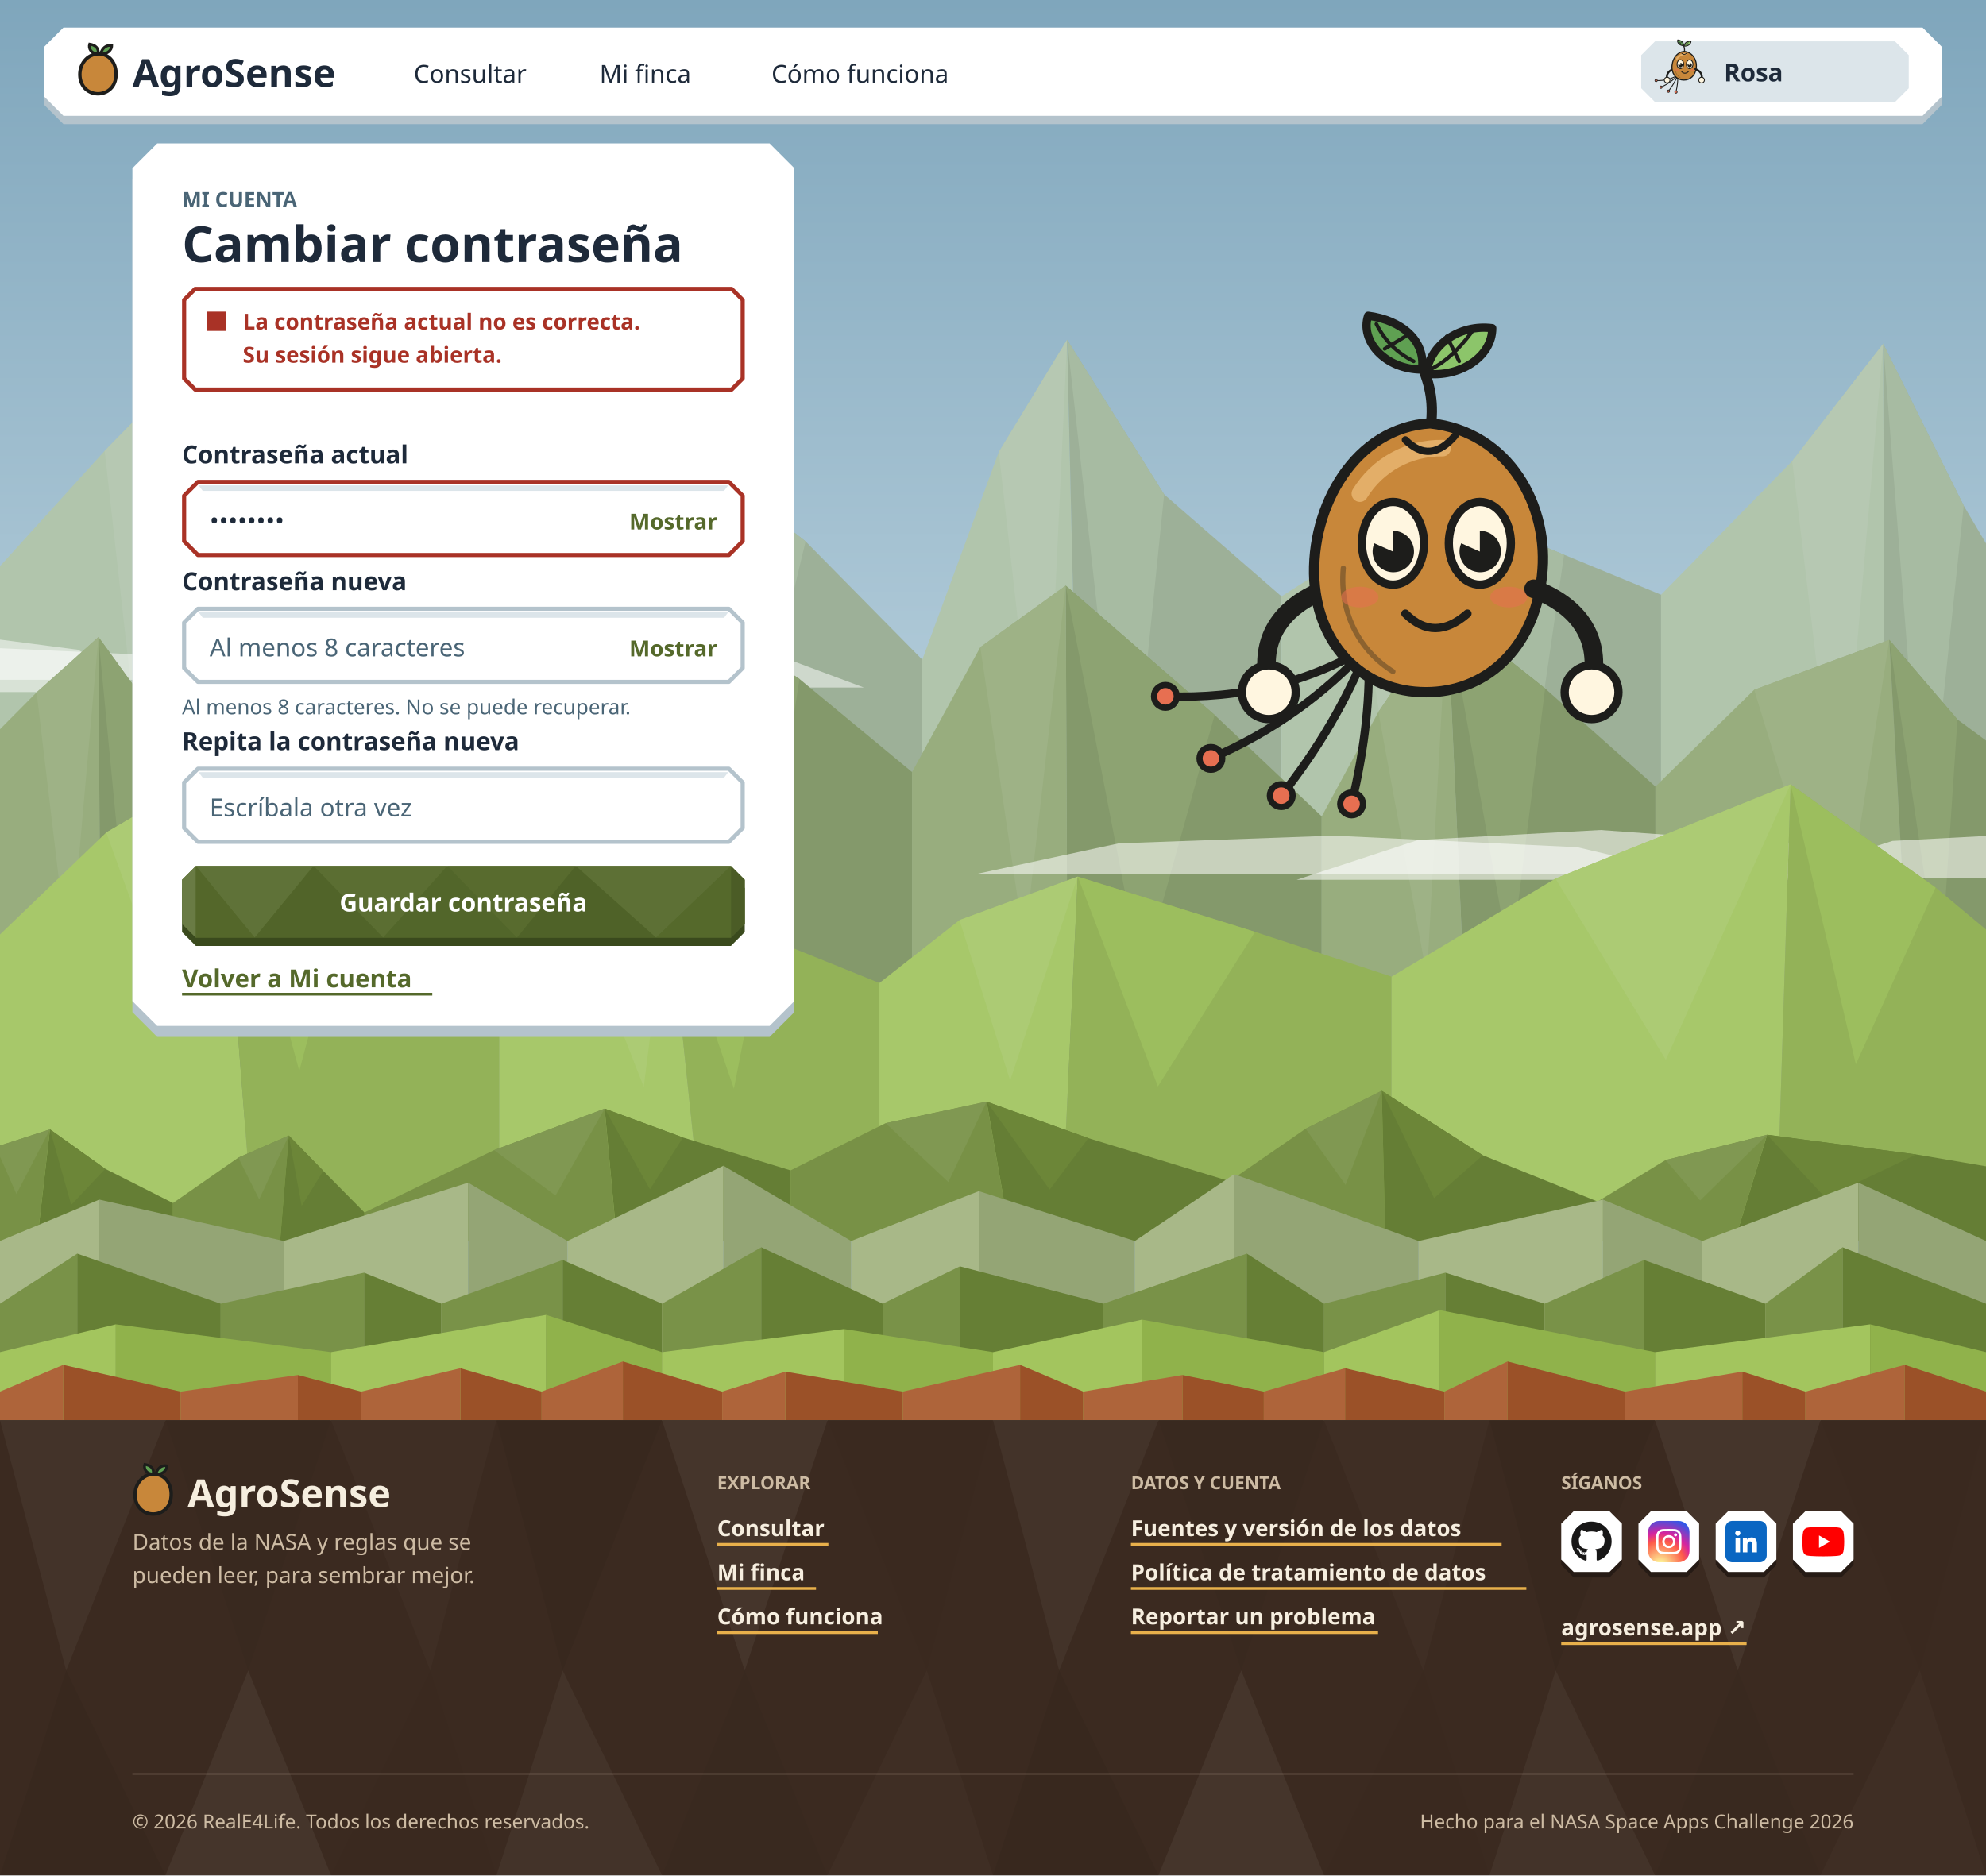
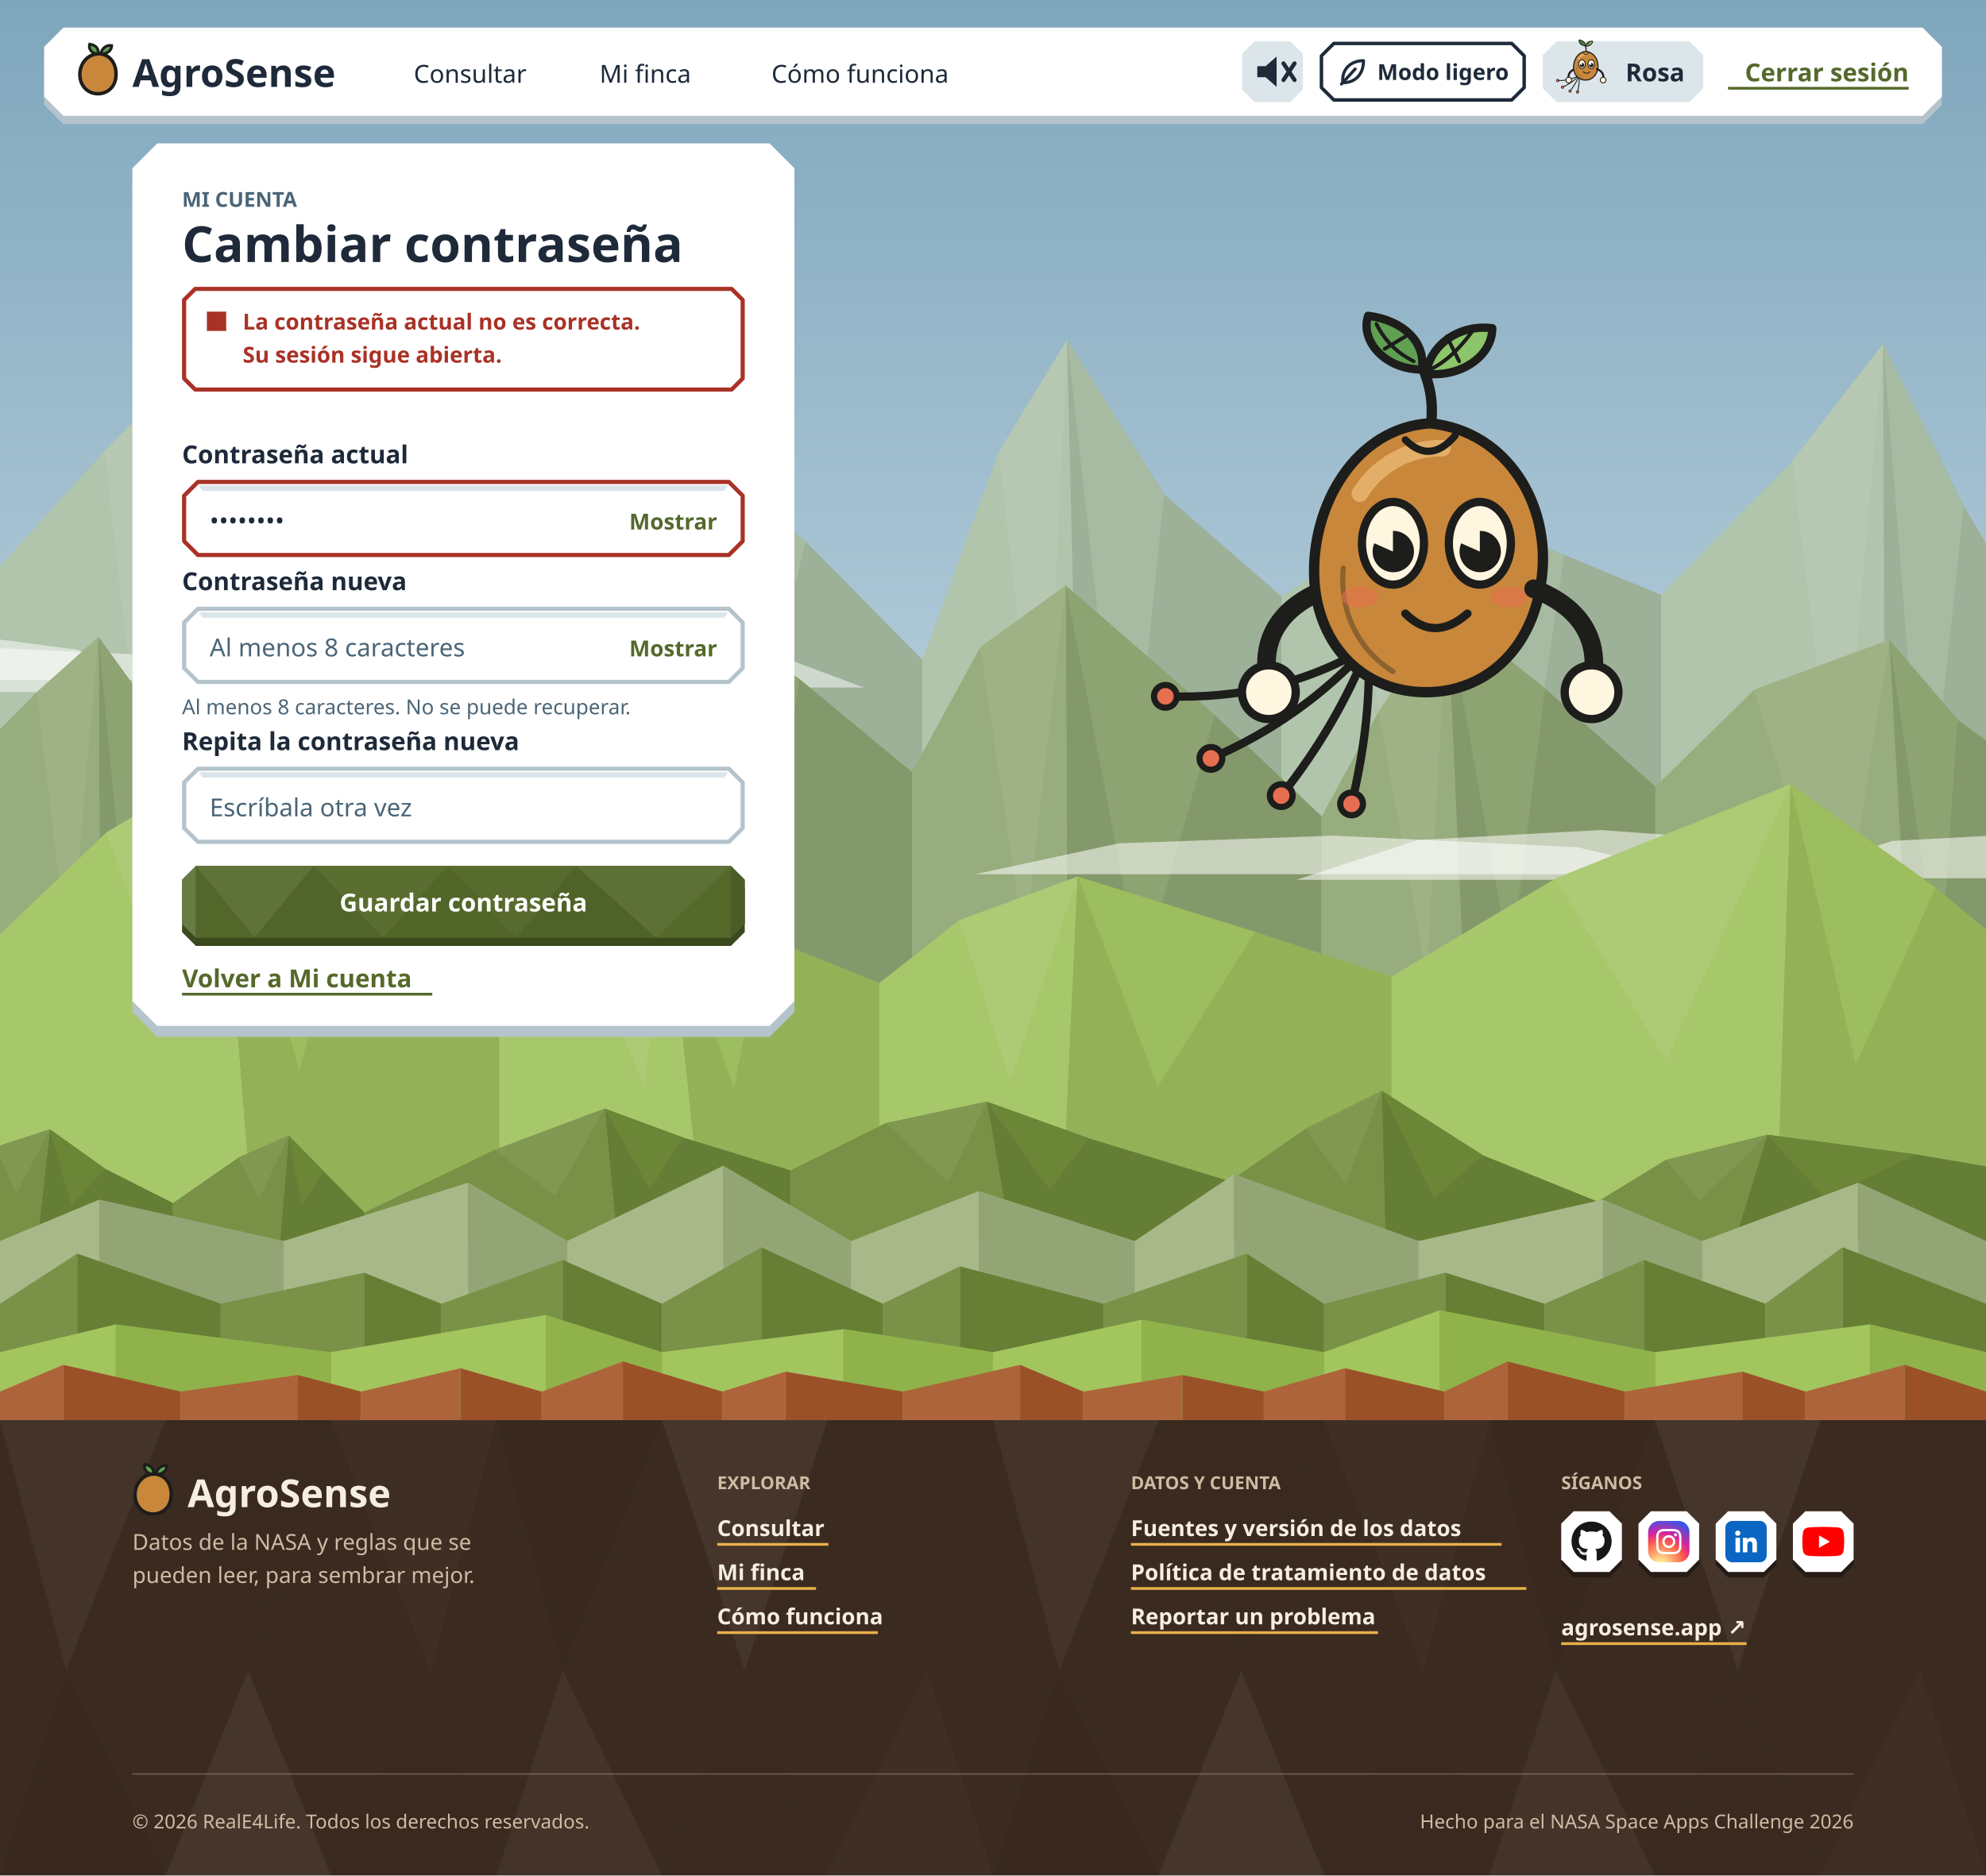
<svg xmlns="http://www.w3.org/2000/svg" width="1440" height="1360" viewBox="0 0 1440 1360">
  <rect width="1440" height="1360" fill="#8FA9B8" />
  <defs>
    <clipPath id="recorte-contrasena-e">
      <rect width="1440" height="900" />
    </clipPath>
  </defs>
  <g id="fondo" clip-path="url(#recorte-contrasena-e)">
    <g transform="translate(0 0) scale(1)">
      <g id="cielo">
        <defs>
          <linearGradient id="cielo-region" x1="0" y1="0" x2="0" y2="1">
            <stop offset="0" stop-color="#7FA6BC" />
            <stop offset="1" stop-color="#D6E6EE" />
          </linearGradient>
        </defs>
        <rect width="1440" height="900" fill="url(#cielo-region)" />
      </g>
      <g id="lejano">
        <polygon points="-40,454.693 75.877,326.973 158.844,242.359 140.257,900 -40,900" fill="#B1C5AC" />
        <polygon points="158.844,242.359 266.239,327.275 341.38,441.386 341.38,900 140.257,900" fill="#9DB098" />
        <polygon points="75.877,326.973 158.844,242.359 108.067,613.487" fill="#B6C8B2" />
        <polygon points="158.844,242.359 266.239,327.275 203.248,613.637" fill="#A7BBA2" />
        <polygon points="341.38,441.386 395.93,340.965 467.244,301.684 462.617,900 341.38,900" fill="#B1C5AC" />
        <polygon points="467.244,301.684 584.122,392.609 668.729,478.407 668.729,900 462.617,900" fill="#9DB098" />
        <polygon points="395.93,340.965 467.244,301.684 429.274,620.483" fill="#B6C8B2" />
        <polygon points="467.244,301.684 584.122,392.609 523.37,646.304" fill="#A7BBA2" />
        <polygon points="668.729,478.407 724.213,327.825 773.744,246.424 788.926,900 668.729,900" fill="#B1C5AC" />
        <polygon points="773.744,246.424 844.089,358.54 929.16,432.507 929.16,900 788.926,900" fill="#9DB098" />
        <polygon points="724.213,327.825 773.744,246.424 756.569,613.912" fill="#B6C8B2" />
        <polygon points="773.744,246.424 844.089,358.54 816.507,629.27" fill="#A7BBA2" />
        <polygon points="929.16,432.507 981.177,399.492 1056.79,370.344 1061.62,900 929.16,900" fill="#B1C5AC" />
        <polygon points="1056.79,370.344 1134.06,402.289 1204.38,431.29 1204.38,900 1061.62,900" fill="#9DB098" />
        <polygon points="981.177,399.492 1056.79,370.344 1021.4,649.746" fill="#B6C8B2" />
        <polygon points="1056.79,370.344 1134.06,402.289 1097.84,651.144" fill="#A7BBA2" />
        <polygon points="1204.38,431.29 1299.5,334.374 1365.48,249.324 1367.53,900 1204.38,900" fill="#B1C5AC" />
        <polygon points="1365.48,249.324 1423.85,366.704 1480,461.93 1480,900 1367.53,900" fill="#9DB098" />
        <polygon points="1299.5,334.374 1365.48,249.324 1333.52,617.187" fill="#B6C8B2" />
        <polygon points="1365.48,249.324 1423.85,366.704 1395.69,633.352" fill="#A7BBA2" />
      </g>
      <g id="niebla-lejana">
        <polygon points="92.857,501.218 147.105,467.269 228.477,458.782 320.698,471.513 364.097,501.218" fill="#FFFFFF" fill-opacity="0.5" />
        <polygon points="-191.785,501.895 -132.606,466.863 -43.838,458.105 56.766,471.242 104.109,501.895" fill="#FFFFFF" fill-opacity="0.5" />
        <polygon points="-317.941,493.036 -217.747,472.179 -67.454,466.964 102.877,474.786 183.033,493.036" fill="#FFFFFF" fill-opacity="0.5" />
        <polygon points="189.911,498.619 277.206,468.828 408.149,461.381 556.551,472.552 626.387,498.619" fill="#FFFFFF" fill-opacity="0.5" />
      </g>
      <g id="medio">
        <polygon points="-40,569.139 26.541,502.11 71.376,461.985 73.876,900 -40,900" fill="#98AD7E" />
        <polygon points="71.376,461.985 116.925,524.689 177.843,589.049 177.843,900 73.876,900" fill="#84996B" />
        <polygon points="26.541,502.11 71.376,461.985 50.209,701.055" fill="#9EB286" />
        <polygon points="71.376,461.985 116.925,524.689 95.401,712.344" fill="#8DA372" />
        <polygon points="177.843,589.049 220.062,548.382 277.861,513.069 289.471,900 177.843,900" fill="#98AD7E" />
        <polygon points="277.861,513.069 310.176,542.301 356.986,585.522 356.986,900 289.471,900" fill="#84996B" />
        <polygon points="220.062,548.382 277.861,513.069 254.766,724.191" fill="#9EB286" />
        <polygon points="277.861,513.069 310.176,542.301 299.823,721.15" fill="#8DA372" />
        <polygon points="356.986,585.522 410.523,498.543 488.431,432.195 516.602,900 356.986,900" fill="#98AD7E" />
        <polygon points="488.431,432.195 579.683,492.394 661.292,559.909 661.292,900 516.602,900" fill="#84996B" />
        <polygon points="410.523,498.543 488.431,432.195 463.563,699.271" fill="#9EB286" />
        <polygon points="488.431,432.195 579.683,492.394 548.142,696.197" fill="#8DA372" />
        <polygon points="661.292,559.909 710.803,469.331 772.724,424.672 774.723,900 661.292,900" fill="#98AD7E" />
        <polygon points="772.724,424.672 880.708,518.496 958.351,592.042 958.351,900 774.723,900" fill="#84996B" />
        <polygon points="710.803,469.331 772.724,424.672 742.763,684.665" fill="#9EB286" />
        <polygon points="772.724,424.672 880.708,518.496 827.715,709.248" fill="#8DA372" />
        <polygon points="958.351,592.042 999.417,516.354 1049.29,442.694 1069.91,900 958.351,900" fill="#98AD7E" />
        <polygon points="1049.29,442.694 1120.31,499.279 1200.32,570.423 1200.32,900 1069.91,900" fill="#84996B" />
        <polygon points="999.417,516.354 1049.29,442.694 1034.66,708.177" fill="#9EB286" />
        <polygon points="1049.29,442.694 1120.31,499.279 1095.11,699.64" fill="#8DA372" />
        <polygon points="1200.32,570.423 1271.91,500.236 1369.89,464.039 1394.01,900 1200.32,900" fill="#98AD7E" />
        <polygon points="1369.89,464.039 1419.31,521.772 1480,566.564 1480,900 1394.01,900" fill="#84996B" />
        <polygon points="1271.91,500.236 1369.89,464.039 1332.96,700.118" fill="#9EB286" />
        <polygon points="1369.89,464.039 1419.31,521.772 1406.66,710.886" fill="#8DA372" />
      </g>
      <g id="niebla-media">
        <polygon points="1287.07,636.935 1372.18,609.839 1499.85,603.065 1644.54,613.226 1712.63,636.935" fill="#FFFFFF" fill-opacity="0.55" />
        <polygon points="707.3,633.972 811.195,611.617 967.039,606.028 1143.66,614.411 1226.78,633.972" fill="#FFFFFF" fill-opacity="0.55" />
        <polygon points="940.147,638.064 1028.28,609.162 1160.49,601.936 1310.32,612.774 1380.83,638.064" fill="#FFFFFF" fill-opacity="0.55" />
      </g>
      <g id="cercano">
        <polygon points="-40,716.101 77.047,603.741 157.199,556.848 184.3,900 -40,900" fill="#A7C86A" />
        <polygon points="157.199,556.848 249.721,653.337 362.08,730.1 362.08,900 184.3,900" fill="#93B258" />
        <polygon points="77.047,603.741 157.199,556.848 130.674,751.871" fill="#ACCB74" />
        <polygon points="157.199,556.848 249.721,653.337 217.01,776.669" fill="#9CBE5E" />
        <polygon points="362.08,730.1 423.021,676.441 484.217,649.777 510.533,900 362.08,900" fill="#A7C86A" />
        <polygon points="484.217,649.777 553.724,679.025 637.641,712.888 637.641,900 510.533,900" fill="#93B258" />
        <polygon points="423.021,676.441 484.217,649.777 466.777,788.22" fill="#ACCB74" />
        <polygon points="484.217,649.777 553.724,679.025 532.128,789.512" fill="#9CBE5E" />
        <polygon points="637.641,712.888 695.716,667.278 781.448,635.738 769.119,900 637.641,900" fill="#A7C86A" />
        <polygon points="781.448,635.738 910.004,675.809 1009.02,708.287 1009.02,900 769.119,900" fill="#93B258" />
        <polygon points="695.716,667.278 781.448,635.738 732.418,783.639" fill="#ACCB74" />
        <polygon points="781.448,635.738 910.004,675.809 839.561,787.904" fill="#9CBE5E" />
        <polygon points="1009.02,708.287 1127.83,637.125 1298.32,568.841 1287.82,900 1009.02,900" fill="#A7C86A" />
        <polygon points="1298.32,568.841 1403.44,643.662 1480,707.434 1480,900 1287.82,900" fill="#93B258" />
        <polygon points="1127.83,637.125 1298.32,568.841 1207.83,768.562" fill="#ACCB74" />
        <polygon points="1298.32,568.841 1403.44,643.662 1345.63,771.831" fill="#9CBE5E" />
      </g>
      <g id="primer-plano">
        <polygon points="-40,858.628 -3.114,831.774 36.222,819.024 26.952,900 -40,900" fill="#789146" />
        <polygon points="36.222,819.024 76.307,847.633 125.432,872.465 125.432,900 26.952,900" fill="#657E35" />
        <polygon points="-3.114,831.774 36.222,819.024 11.919,865.887" fill="#809852" />
        <polygon points="36.222,819.024 76.307,847.633 51.63,873.817" fill="#6C8638" />
        <polygon points="125.432,872.465 172.811,839.512 209.371,823.486 203.093,900 125.432,900" fill="#789146" />
        <polygon points="209.371,823.486 234.383,849.102 264.237,879.293 264.237,900 203.093,900" fill="#657E35" />
        <polygon points="172.811,839.512 209.371,823.486 187.952,869.756" fill="#809852" />
        <polygon points="209.371,823.486 234.383,849.102 218.738,874.551" fill="#6C8638" />
        <polygon points="264.237,879.293 358.266,834.071 438.429,803.983 447.313,900 264.237,900" fill="#789146" />
        <polygon points="438.429,803.983 495.226,824.925 573.191,848.763 573.191,900 447.313,900" fill="#657E35" />
        <polygon points="358.266,834.071 438.429,803.983 402.79,867.035" fill="#809852" />
        <polygon points="438.429,803.983 495.226,824.925 471.27,862.462" fill="#6C8638" />
        <polygon points="573.191,848.763 642.138,814.536 715.383,798.912 733.052,900 573.191,900" fill="#789146" />
        <polygon points="715.383,798.912 789.153,825.408 891.49,856.63 891.49,900 733.052,900" fill="#657E35" />
        <polygon points="642.138,814.536 715.383,798.912 687.595,857.268" fill="#809852" />
        <polygon points="715.383,798.912 789.153,825.408 761.102,862.704" fill="#6C8638" />
        <polygon points="891.49,856.63 946.7,818.573 1001.86,791.054 1004.53,900 891.49,900" fill="#789146" />
        <polygon points="1001.86,791.054 1075.16,837.815 1158.4,871.375 1158.4,900 1004.53,900" fill="#657E35" />
        <polygon points="946.7,818.573 1001.86,791.054 975.616,859.286" fill="#809852" />
        <polygon points="1001.86,791.054 1075.16,837.815 1039.85,868.908" fill="#6C8638" />
        <polygon points="1158.4,871.375 1207.7,841.249 1281.31,822.952 1257.72,900 1158.4,900" fill="#789146" />
        <polygon points="1281.31,822.952 1389.46,837.224 1480,852.622 1480,900 1257.72,900" fill="#657E35" />
        <polygon points="1207.7,841.249 1281.31,822.952 1232.71,870.624" fill="#809852" />
        <polygon points="1281.31,822.952 1389.46,837.224 1323.59,868.612" fill="#6C8638" />
      </g>
    </g>
  </g>
  <g id="barra" transform="translate(0 0)">
    <polygon points="46,26 1394,26 1408,40 1408,76 1394,90 46,90 32,76 32,40" fill="#B4C3CC" />
    <polygon points="46,20 1394,20 1408,34 1408,70 1394,84 46,84 32,70 32,34" fill="#FFFFFF" />
    <g id="marca" transform="translate(56 30)">
      <path d="M16 9c9 .6 13 9 12 17-.8 8-7 12-13 12S3 34 2 26C1 17 7 9 16 9z" fill="#C8873A" stroke="#1D1D1B" stroke-width="2.5" />
      <path d="M15 9c-5 0-7-4-6-7 4 .6 7 3 6 7zm2 0c4 .6 8-2 8-6-4-.6-7 2-8 6z" fill="#5FA052" stroke="#1D1D1B" stroke-width="2" />
      <text x="40" y="33" font-family="Fredoka" font-weight="600" font-size="28" fill="#1E2A3A" text-anchor="start">AgroSense</text>
    </g>
    <text x="300" y="60" font-family="Atkinson Hyperlegible" font-weight="400" font-size="18" fill="#1E2A3A" text-anchor="start">Consultar</text>
    <text x="434.72" y="60" font-family="Atkinson Hyperlegible" font-weight="400" font-size="18" fill="#1E2A3A" text-anchor="start">Mi finca</text>
    <text x="559.36" y="60" font-family="Atkinson Hyperlegible" font-weight="400" font-size="18" fill="#1E2A3A" text-anchor="start">Cómo funciona</text>
-     <polygon points="1200,30 1374,30 1384,40 1384,64 1374,74 1200,74 1190,64 1190,40" fill="#DCE5EA" />
-     <g transform="translate(1196 28) scale(0.16)">
+     <text x="1384" y="59" font-family="Atkinson Hyperlegible" font-weight="700" font-size="18" fill="#55692B" text-anchor="end">Cerrar sesión</text>
+     <rect x="1252.96" y="63" width="131.04" height="2" fill="#55692B" />
+     <polygon points="1128.64,30 1224.96,30 1234.96,40 1234.96,64 1224.96,74 1128.64,74 1118.64,64 1118.64,40" fill="#DCE5EA" />
+     <g transform="translate(1124.64 28) scale(0.16)">
      <g id="semilla" transform="translate(0 0)">
        <path d="M128 166 Q85 192 30 190" fill="none" stroke="#1D1D1B" stroke-width="4" stroke-linecap="round" stroke-linejoin="round" />
        <circle cx="30" cy="190" r="5.5" fill="#E76F51" stroke="#1D1D1B" stroke-width="3" />
        <path d="M128 166 Q96 201 52 220" fill="none" stroke="#1D1D1B" stroke-width="4" stroke-linecap="round" stroke-linejoin="round" />
        <circle cx="52" cy="220" r="5.5" fill="#E76F51" stroke="#1D1D1B" stroke-width="3" />
        <path d="M128 166 Q113 204 86 238" fill="none" stroke="#1D1D1B" stroke-width="4" stroke-linecap="round" stroke-linejoin="round" />
        <circle cx="86" cy="238" r="5.5" fill="#E76F51" stroke="#1D1D1B" stroke-width="3" />
        <path d="M128 166 Q130 200 120 242" fill="none" stroke="#1D1D1B" stroke-width="4" stroke-linecap="round" stroke-linejoin="round" />
        <circle cx="120" cy="242" r="5.5" fill="#E76F51" stroke="#1D1D1B" stroke-width="3" />
        <path d="M108 138 C82 148 76 166 80 184" fill="none" stroke="#1D1D1B" stroke-width="9" stroke-linecap="round" stroke-linejoin="round" />
        <circle cx="80" cy="188" r="13" fill="#FFF6E0" stroke="#1D1D1B" stroke-width="4" />
        <path d="M158 62 C160 48 158 40 154 30" fill="none" stroke="#1D1D1B" stroke-width="5" stroke-linecap="round" stroke-linejoin="round" />
        <path d="M154 32 C136 32 124 18 128 6 C144 8 156 18 154 32Z" fill="#5FA052" stroke="#1D1D1B" stroke-width="4" stroke-linecap="round" stroke-linejoin="round" />
        <path d="M156 34 C172 36 188 26 188 12 C172 10 158 20 156 34Z" fill="#8CC56A" stroke="#1D1D1B" stroke-width="4" stroke-linecap="round" stroke-linejoin="round" />
        <path d="M150 28 C142 24 136 18 132 10 M146 16 L136 22 M178 14 C172 22 166 28 158 32 M172 28 L166 16" fill="none" stroke="#1D1D1B" stroke-width="1.8" stroke-linecap="round" stroke-linejoin="round" />
        <path d="M158 58 C196 62 216 98 212 132 C208 168 184 188 156 188 C126 188 104 166 102 134 C100 98 122 60 158 58Z" fill="#C8873A" stroke="#1D1D1B" stroke-width="5" stroke-linecap="round" stroke-linejoin="round" />
        <path d="M124 92 A46 46 0 0 1 164 70" fill="none" stroke="#E3AE68" stroke-width="8" stroke-linecap="round" stroke-linejoin="round" />
        <path d="M116 128 C114 150 124 168 140 178" fill="none" stroke="#1D1D1B" stroke-width="2.5" stroke-linecap="round" stroke-linejoin="round" opacity="0.35" />
        <path d="M146 66 Q158 78 170 64" fill="none" stroke="#1D1D1B" stroke-width="3.5" stroke-linecap="round" stroke-linejoin="round" />
        <ellipse cx="124" cy="142" rx="9" ry="5" fill="#E76F51" opacity="0.55" />
        <ellipse cx="196" cy="142" rx="9" ry="5" fill="#E76F51" opacity="0.55" />
        <ellipse cx="140" cy="116" rx="15" ry="20" fill="#FFF6E0" stroke="#1D1D1B" stroke-width="4" />
        <path d="M140 120 m0 -10 a10 10 0 1 1 -9 6 l9 4Z" fill="#1D1D1B" />
        <ellipse cx="182" cy="116" rx="15" ry="20" fill="#FFF6E0" stroke="#1D1D1B" stroke-width="4" />
        <path d="M182 120 m0 -10 a10 10 0 1 1 -9 6 l9 4Z" fill="#1D1D1B" />
        <path d="M146 150 Q160 164 176 150" fill="none" stroke="#1D1D1B" stroke-width="4" stroke-linecap="round" stroke-linejoin="round" />
        <path d="M208 138 C234 148 240 166 236 184" fill="none" stroke="#1D1D1B" stroke-width="9" stroke-linecap="round" stroke-linejoin="round" />
        <circle cx="236" cy="188" r="13" fill="#FFF6E0" stroke="#1D1D1B" stroke-width="4" />
      </g>
    </g>
-     <text x="1250" y="59" font-family="Atkinson Hyperlegible" font-weight="700" font-size="18" fill="#1E2A3A" text-anchor="start">Rosa</text>
+     <text x="1178.64" y="59" font-family="Atkinson Hyperlegible" font-weight="700" font-size="18" fill="#1E2A3A" text-anchor="start">Rosa</text>
+     <g id="boton-modo-ligero" transform="translate(956.64 30)">
+       <polygon points="10.5,1.5 139.5,1.5 148.5,10.5 148.5,33.5 139.5,42.5 10.5,42.5 1.5,33.5 1.5,10.5" fill="#FFFFFF" stroke="#1E2A3A" stroke-width="2.5" stroke-linejoin="round" />
+       <g transform="translate(14 12) scale(1)">
+         <path d="M3 18 C2 9 8 2 18 2 C18 12 12 18 3 18Z" fill="none" stroke="#1E2A3A" stroke-width="2.2" stroke-linejoin="round" />
+         <path d="M2 19 L12 8" fill="none" stroke="#1E2A3A" stroke-width="2.2" stroke-linecap="round" />
+       </g>
+       <text x="42" y="28" font-family="Atkinson Hyperlegible" font-weight="700" font-size="16" fill="#1E2A3A" text-anchor="start">Modo ligero</text>
+     </g>
+     <g id="boton-sonido" transform="translate(900.64 30)">
+       <polygon points="9,0 35,0 44,9 44,35 35,44 9,44 0,35 0,9" fill="#DCE5EA" />
+       <polygon points="11,18 17,18 25,11 25,33 17,26 11,26" fill="#1E2A3A" />
+       <path d="M30 16 L38 28 M38 16 L30 28" fill="none" stroke="#1E2A3A" stroke-width="3" stroke-linecap="round" />
+     </g>
  </g>
  <g id="mascota" transform="translate(800 220) scale(1.5)">
    <g id="semilla" transform="translate(0 0)">
      <path d="M128 166 Q85 192 30 190" fill="none" stroke="#1D1D1B" stroke-width="4" stroke-linecap="round" stroke-linejoin="round" />
      <circle cx="30" cy="190" r="5.5" fill="#E76F51" stroke="#1D1D1B" stroke-width="3" />
      <path d="M128 166 Q96 201 52 220" fill="none" stroke="#1D1D1B" stroke-width="4" stroke-linecap="round" stroke-linejoin="round" />
      <circle cx="52" cy="220" r="5.5" fill="#E76F51" stroke="#1D1D1B" stroke-width="3" />
      <path d="M128 166 Q113 204 86 238" fill="none" stroke="#1D1D1B" stroke-width="4" stroke-linecap="round" stroke-linejoin="round" />
      <circle cx="86" cy="238" r="5.5" fill="#E76F51" stroke="#1D1D1B" stroke-width="3" />
      <path d="M128 166 Q130 200 120 242" fill="none" stroke="#1D1D1B" stroke-width="4" stroke-linecap="round" stroke-linejoin="round" />
      <circle cx="120" cy="242" r="5.5" fill="#E76F51" stroke="#1D1D1B" stroke-width="3" />
      <path d="M108 138 C82 148 76 166 80 184" fill="none" stroke="#1D1D1B" stroke-width="9" stroke-linecap="round" stroke-linejoin="round" />
      <circle cx="80" cy="188" r="13" fill="#FFF6E0" stroke="#1D1D1B" stroke-width="4" />
      <path d="M158 62 C160 48 158 40 154 30" fill="none" stroke="#1D1D1B" stroke-width="5" stroke-linecap="round" stroke-linejoin="round" />
      <path d="M154 32 C136 32 124 18 128 6 C144 8 156 18 154 32Z" fill="#5FA052" stroke="#1D1D1B" stroke-width="4" stroke-linecap="round" stroke-linejoin="round" />
      <path d="M156 34 C172 36 188 26 188 12 C172 10 158 20 156 34Z" fill="#8CC56A" stroke="#1D1D1B" stroke-width="4" stroke-linecap="round" stroke-linejoin="round" />
      <path d="M150 28 C142 24 136 18 132 10 M146 16 L136 22 M178 14 C172 22 166 28 158 32 M172 28 L166 16" fill="none" stroke="#1D1D1B" stroke-width="1.8" stroke-linecap="round" stroke-linejoin="round" />
      <path d="M158 58 C196 62 216 98 212 132 C208 168 184 188 156 188 C126 188 104 166 102 134 C100 98 122 60 158 58Z" fill="#C8873A" stroke="#1D1D1B" stroke-width="5" stroke-linecap="round" stroke-linejoin="round" />
      <path d="M124 92 A46 46 0 0 1 164 70" fill="none" stroke="#E3AE68" stroke-width="8" stroke-linecap="round" stroke-linejoin="round" />
      <path d="M116 128 C114 150 124 168 140 178" fill="none" stroke="#1D1D1B" stroke-width="2.5" stroke-linecap="round" stroke-linejoin="round" opacity="0.35" />
      <path d="M146 66 Q158 78 170 64" fill="none" stroke="#1D1D1B" stroke-width="3.5" stroke-linecap="round" stroke-linejoin="round" />
      <ellipse cx="124" cy="142" rx="9" ry="5" fill="#E76F51" opacity="0.55" />
      <ellipse cx="196" cy="142" rx="9" ry="5" fill="#E76F51" opacity="0.55" />
      <ellipse cx="140" cy="116" rx="15" ry="20" fill="#FFF6E0" stroke="#1D1D1B" stroke-width="4" />
      <path d="M140 120 m0 -10 a10 10 0 1 1 -9 6 l9 4Z" fill="#1D1D1B" />
      <ellipse cx="182" cy="116" rx="15" ry="20" fill="#FFF6E0" stroke="#1D1D1B" stroke-width="4" />
      <path d="M182 120 m0 -10 a10 10 0 1 1 -9 6 l9 4Z" fill="#1D1D1B" />
      <path d="M146 150 Q160 164 176 150" fill="none" stroke="#1D1D1B" stroke-width="4" stroke-linecap="round" stroke-linejoin="round" />
      <path d="M208 138 C234 148 240 166 236 184" fill="none" stroke="#1D1D1B" stroke-width="9" stroke-linecap="round" stroke-linejoin="round" />
      <circle cx="236" cy="188" r="13" fill="#FFF6E0" stroke="#1D1D1B" stroke-width="4" />
    </g>
  </g>
  <g id="tarjeta" transform="translate(96 104)">
    <polygon points="18,8 462,8 480,26 480,630 462,648 18,648 0,630 0,26" fill="#B4C3CC" />
    <polygon points="18,0 462,0 480,18 480,622 462,640 18,640 0,622 0,18" fill="#FFFFFF" />
  </g>
  <g id="contenido" transform="translate(96 104)">
    <text x="36" y="46" font-family="Atkinson Hyperlegible" font-weight="700" font-size="15" fill="#4A6576" text-anchor="start">MI CUENTA</text>
    <text x="36" y="86" font-family="Fredoka" font-weight="600" font-size="36" fill="#1E2A3A" text-anchor="start">Cambiar contraseña</text>
    <g id="aviso-error" transform="translate(36 104)">
      <polygon points="9.5,1.5 398.5,1.5 406.5,9.5 406.5,66.5 398.5,74.5 9.5,74.5 1.5,66.5 1.5,9.5" fill="#FFFFFF" stroke="#A93226" stroke-width="3" stroke-linejoin="round" />
      <polygon points="18,18 32,18 32,32 18,32" fill="#A93226" />
      <text x="44" y="31" font-family="Atkinson Hyperlegible" font-weight="700" font-size="16" fill="#A93226" text-anchor="start">La contraseña actual no es correcta.</text>
      <text x="44" y="55" font-family="Atkinson Hyperlegible" font-weight="700" font-size="16" fill="#A93226" text-anchor="start">Su sesión sigue abierta.</text>
    </g>
    <g id="campo-actual" transform="translate(36 232)">
      <text x="0" y="0" font-family="Atkinson Hyperlegible" font-weight="700" font-size="18" fill="#1E2A3A" text-anchor="start">Contraseña actual</text>
      <polygon points="11.5,13.5 396.5,13.5 406.5,23.5 406.5,56.5 396.5,66.5 11.5,66.5 1.5,56.5 1.5,23.5" fill="#FFFFFF" stroke="#A93226" stroke-width="3" stroke-linejoin="round" />
      <polygon points="12,16 396,16 393,20 15,20" fill="#DCE5EA" />
      <text x="20" y="48" font-family="Atkinson Hyperlegible" font-weight="400" font-size="18" fill="#1E2A3A" text-anchor="start">••••••••</text>
      <text x="388" y="48" font-family="Atkinson Hyperlegible" font-weight="700" font-size="16" fill="#55692B" text-anchor="end">Mostrar</text>
    </g>
    <g id="campo-nueva" transform="translate(36 324)">
      <text x="0" y="0" font-family="Atkinson Hyperlegible" font-weight="700" font-size="18" fill="#1E2A3A" text-anchor="start">Contraseña nueva</text>
      <polygon points="11.5,13.5 396.5,13.5 406.5,23.5 406.5,56.5 396.5,66.5 11.5,66.5 1.5,56.5 1.5,23.5" fill="#FFFFFF" stroke="#B4C3CC" stroke-width="3" stroke-linejoin="round" />
      <polygon points="12,16 396,16 393,20 15,20" fill="#DCE5EA" />
      <text x="20" y="48" font-family="Atkinson Hyperlegible" font-weight="400" font-size="18" fill="#4A6576" text-anchor="start">Al menos 8 caracteres</text>
      <text x="388" y="48" font-family="Atkinson Hyperlegible" font-weight="700" font-size="16" fill="#55692B" text-anchor="end">Mostrar</text>
      <text x="0" y="90" font-family="Atkinson Hyperlegible" font-weight="400" font-size="15" fill="#4A6576" text-anchor="start">Al menos 8 caracteres. No se puede recuperar.</text>
    </g>
    <g id="campo-repetir" transform="translate(36 440)">
      <text x="0" y="0" font-family="Atkinson Hyperlegible" font-weight="700" font-size="18" fill="#1E2A3A" text-anchor="start">Repita la contraseña nueva</text>
      <polygon points="11.5,13.5 396.5,13.5 406.5,23.5 406.5,56.5 396.5,66.5 11.5,66.5 1.5,56.5 1.5,23.5" fill="#FFFFFF" stroke="#B4C3CC" stroke-width="3" stroke-linejoin="round" />
      <polygon points="12,16 396,16 393,20 15,20" fill="#DCE5EA" />
      <text x="20" y="48" font-family="Atkinson Hyperlegible" font-weight="400" font-size="18" fill="#4A6576" text-anchor="start">Escríbala otra vez</text>
    </g>
    <g id="boton-primary" transform="translate(36 524)">
      <polygon points="10,6 398,6 408,16 408,48 398,58 10,58 0,48 0,16" fill="#3A4A1D" />
      <polygon points="10,0 398,0 408,10 408,42 398,52 10,52 0,42 0,10" fill="#55692B" />
      <polygon points="10,0 10,52 0,42 0,10" fill="#697B44" />
      <polygon points="398,0 408,10 408,42 398,52" fill="#4B5C26" />
      <polygon points="10,0 95.36,0 52.68,52" fill="#5F7238" />
      <polygon points="10,0 52.68,52 10,52" fill="#54672A" />
      <polygon points="95.36,0 192.36,0 145.8,52" fill="#5B6E32" />
      <polygon points="95.36,0 145.8,52 52.68,52" fill="#516429" />
      <polygon points="192.36,0 285.48,0 242.8,52" fill="#586B2E" />
      <polygon points="192.36,0 242.8,52 145.8,52" fill="#52662A" />
      <polygon points="285.48,0 398,0 343.68,52" fill="#5D7035" />
      <polygon points="285.48,0 343.68,52 242.8,52" fill="#4F6228" />
      <polygon points="398,0 398,52 343.68,52" fill="#55692B" />
      <text x="204" y="33" font-family="Atkinson Hyperlegible" font-weight="700" font-size="18" fill="#FFFFFF" text-anchor="middle">Guardar contraseña</text>
    </g>
    <text x="36" y="612" font-family="Atkinson Hyperlegible" font-weight="700" font-size="18" fill="#55692B" text-anchor="start">Volver a Mi cuenta</text>
    <rect x="36" y="616" width="181.44" height="2" fill="#55692B" />
  </g>
  <g id="pie" transform="translate(0 900)">
    <rect x="0" y="0" width="1440" height="130" fill="#8FA9B8" />
    <polygon points="0,0 72,-30.03 72,130 0,130" fill="#A8B888" />
    <polygon points="72,-30.03 205.714,0 205.714,130 72,130" fill="#94A575" />
    <polygon points="205.714,0 339.429,-42.315 339.429,130 205.714,130" fill="#A8B888" />
    <polygon points="339.429,-42.315 411.429,0 411.429,130 339.429,130" fill="#94A575" />
    <polygon points="411.429,0 524.571,-54.6 524.571,130 411.429,130" fill="#A8B888" />
    <polygon points="524.571,-54.6 617.143,0 617.143,130 524.571,130" fill="#94A575" />
    <polygon points="617.143,0 709.714,-36.172 709.714,130 617.143,130" fill="#A8B888" />
    <polygon points="709.714,-36.172 822.857,0 822.857,130 709.714,130" fill="#94A575" />
    <polygon points="822.857,0 894.857,-48.458 894.857,130 822.857,130" fill="#A8B888" />
    <polygon points="894.857,-48.458 1028.57,0 1028.57,130 894.857,130" fill="#94A575" />
    <polygon points="1028.57,0 1162.29,-30.03 1162.29,130 1028.57,130" fill="#A8B888" />
    <polygon points="1162.29,-30.03 1234.29,0 1234.29,130 1162.29,130" fill="#94A575" />
    <polygon points="1234.29,0 1347.43,-42.315 1347.43,130 1234.29,130" fill="#A8B888" />
    <polygon points="1347.43,-42.315 1440,0 1440,130 1347.43,130" fill="#94A575" />
    <polygon points="0,45.5 56,9.157 56,130 0,130" fill="#799248" />
    <polygon points="56,9.157 160,45.5 160,130 56,130" fill="#667F35" />
    <polygon points="160,45.5 264,22.977 264,130 160,130" fill="#799248" />
    <polygon points="264,22.977 320,45.5 320,130 264,130" fill="#667F35" />
    <polygon points="320,45.5 408,13.764 408,130 320,130" fill="#799248" />
    <polygon points="408,13.764 480,45.5 480,130 408,130" fill="#667F35" />
    <polygon points="480,45.5 552,4.55 552,130 480,130" fill="#799248" />
    <polygon points="552,4.55 640,45.5 640,130 552,130" fill="#667F35" />
    <polygon points="640,45.5 696,18.371 696,130 640,130" fill="#799248" />
    <polygon points="696,18.371 800,45.5 800,130 696,130" fill="#667F35" />
    <polygon points="800,45.5 904,9.157 904,130 800,130" fill="#799248" />
    <polygon points="904,9.157 960,45.5 960,130 904,130" fill="#667F35" />
    <polygon points="960,45.5 1048,22.977 1048,130 960,130" fill="#799248" />
    <polygon points="1048,22.977 1120,45.5 1120,130 1048,130" fill="#667F35" />
    <polygon points="1120,45.5 1192,13.764 1192,130 1120,130" fill="#799248" />
    <polygon points="1192,13.764 1280,45.5 1280,130 1192,130" fill="#667F35" />
    <polygon points="1280,45.5 1336,4.55 1336,130 1280,130" fill="#799248" />
    <polygon points="1336,4.55 1440,45.5 1440,130 1336,130" fill="#667F35" />
    <polygon points="0,80.6 84,60.447 84,130 0,130" fill="#A3C55E" />
    <polygon points="84,60.447 240,80.6 240,130 84,130" fill="#90B24B" />
    <polygon points="240,80.6 396,53.602 396,130 240,130" fill="#A3C55E" />
    <polygon points="396,53.602 480,80.6 480,130 396,130" fill="#90B24B" />
    <polygon points="480,80.6 612,63.869 612,130 480,130" fill="#A3C55E" />
    <polygon points="612,63.869 720,80.6 720,130 612,130" fill="#90B24B" />
    <polygon points="720,80.6 828,57.025 828,130 720,130" fill="#A3C55E" />
    <polygon points="828,57.025 960,80.6 960,130 828,130" fill="#90B24B" />
    <polygon points="960,80.6 1044,50.18 1044,130 960,130" fill="#A3C55E" />
    <polygon points="1044,50.18 1200,80.6 1200,130 1044,130" fill="#90B24B" />
    <polygon points="1200,80.6 1356,60.447 1356,130 1200,130" fill="#A3C55E" />
    <polygon points="1356,60.447 1440,80.6 1440,130 1356,130" fill="#90B24B" />
    <polygon points="0,109.2 45.818,89.817 45.818,130 0,130" fill="#AE643A" />
    <polygon points="45.818,89.817 130.909,109.2 130.909,130 45.818,130" fill="#9B5128" />
    <polygon points="130.909,109.2 216,97.188 216,130 130.909,130" fill="#AE643A" />
    <polygon points="216,97.188 261.818,109.2 261.818,130 216,130" fill="#9B5128" />
    <polygon points="261.818,109.2 333.818,92.274 333.818,130 261.818,130" fill="#AE643A" />
    <polygon points="333.818,92.274 392.727,109.2 392.727,130 333.818,130" fill="#9B5128" />
    <polygon points="392.727,109.2 451.636,87.36 451.636,130 392.727,130" fill="#AE643A" />
    <polygon points="451.636,87.36 523.636,109.2 523.636,130 451.636,130" fill="#9B5128" />
    <polygon points="523.636,109.2 569.455,94.731 569.455,130 523.636,130" fill="#AE643A" />
    <polygon points="569.455,94.731 654.545,109.2 654.545,130 569.455,130" fill="#9B5128" />
    <polygon points="654.545,109.2 739.636,89.817 739.636,130 654.545,130" fill="#AE643A" />
    <polygon points="739.636,89.817 785.455,109.2 785.455,130 739.636,130" fill="#9B5128" />
    <polygon points="785.455,109.2 857.455,97.188 857.455,130 785.455,130" fill="#AE643A" />
    <polygon points="857.455,97.188 916.364,109.2 916.364,130 857.455,130" fill="#9B5128" />
    <polygon points="916.364,109.2 975.273,92.274 975.273,130 916.364,130" fill="#AE643A" />
    <polygon points="975.273,92.274 1047.27,109.2 1047.27,130 975.273,130" fill="#9B5128" />
    <polygon points="1047.27,109.2 1093.09,87.36 1093.09,130 1047.27,130" fill="#AE643A" />
    <polygon points="1093.09,87.36 1178.18,109.2 1178.18,130 1093.09,130" fill="#9B5128" />
    <polygon points="1178.18,109.2 1263.27,94.731 1263.27,130 1178.18,130" fill="#AE643A" />
    <polygon points="1263.27,94.731 1309.09,109.2 1309.09,130 1263.27,130" fill="#9B5128" />
    <polygon points="1309.09,109.2 1381.09,89.817 1381.09,130 1309.09,130" fill="#AE643A" />
    <polygon points="1381.09,89.817 1440,109.2 1440,130 1381.09,130" fill="#9B5128" />
    <rect x="0" y="130" width="1440" height="330" fill="#3B2A20" />
    <polygon points="0,130 120,130 48,311.5" fill="#433329" />
    <polygon points="48,311.5 120,460 0,460" fill="#38281E" />
    <polygon points="120,130 240,130 180,311.5" fill="#39291F" />
    <polygon points="180,311.5 240,460 120,460" fill="#45352B" />
    <polygon points="240,130 360,130 312,311.5" fill="#3F2E24" />
    <polygon points="312,311.5 360,460 240,460" fill="#3A291F" />
    <polygon points="360,130 480,130 408,311.5" fill="#38281E" />
    <polygon points="408,311.5 480,460 360,460" fill="#433329" />
    <polygon points="480,130 600,130 540,311.5" fill="#45352B" />
    <polygon points="540,311.5 600,460 480,460" fill="#39291F" />
    <polygon points="600,130 720,130 672,311.5" fill="#3A291F" />
    <polygon points="672,311.5 720,460 600,460" fill="#3F2E24" />
    <polygon points="720,130 840,130 768,311.5" fill="#433329" />
    <polygon points="768,311.5 840,460 720,460" fill="#38281E" />
    <polygon points="840,130 960,130 900,311.5" fill="#39291F" />
    <polygon points="900,311.5 960,460 840,460" fill="#45352B" />
    <polygon points="960,130 1080,130 1032,311.5" fill="#3F2E24" />
    <polygon points="1032,311.5 1080,460 960,460" fill="#3A291F" />
    <polygon points="1080,130 1200,130 1128,311.5" fill="#38281E" />
    <polygon points="1128,311.5 1200,460 1080,460" fill="#433329" />
    <polygon points="1200,130 1320,130 1260,311.5" fill="#45352B" />
    <polygon points="1260,311.5 1320,460 1200,460" fill="#39291F" />
    <polygon points="1320,130 1440,130 1392,311.5" fill="#3A291F" />
    <polygon points="1392,311.5 1440,460 1320,460" fill="#3F2E24" />
    <g id="marca" transform="translate(96 160)">
      <path d="M16 9c9 .6 13 9 12 17-.8 8-7 12-13 12S3 34 2 26C1 17 7 9 16 9z" fill="#C8873A" stroke="#1D1D1B" stroke-width="2.5" />
      <path d="M15 9c-5 0-7-4-6-7 4 .6 7 3 6 7zm2 0c4 .6 8-2 8-6-4-.6-7 2-8 6z" fill="#5FA052" stroke="#1D1D1B" stroke-width="2" />
      <text x="40" y="33" font-family="Fredoka" font-weight="600" font-size="28" fill="#F6EEDF" text-anchor="start">AgroSense</text>
    </g>
    <text x="96" y="224" font-family="Atkinson Hyperlegible" font-weight="400" font-size="16" fill="#CDBBA3" text-anchor="start">Datos de la NASA y reglas que se</text>
    <text x="96" y="248" font-family="Atkinson Hyperlegible" font-weight="400" font-size="16" fill="#CDBBA3" text-anchor="start">pueden leer, para sembrar mejor.</text>
    <text x="520" y="180" font-family="Atkinson Hyperlegible" font-weight="700" font-size="13" fill="#CDBBA3" text-anchor="start">EXPLORAR</text>
    <text x="520" y="214" font-family="Atkinson Hyperlegible" font-weight="700" font-size="16" fill="#F6EEDF" text-anchor="start">Consultar</text>
    <rect x="520" y="219" width="80.64" height="2" fill="#E8B04B" />
    <text x="520" y="246" font-family="Atkinson Hyperlegible" font-weight="700" font-size="16" fill="#F6EEDF" text-anchor="start">Mi finca</text>
    <rect x="520" y="251" width="71.68" height="2" fill="#E8B04B" />
    <text x="520" y="278" font-family="Atkinson Hyperlegible" font-weight="700" font-size="16" fill="#F6EEDF" text-anchor="start">Cómo funciona</text>
    <rect x="520" y="283" width="116.48" height="2" fill="#E8B04B" />
    <text x="820" y="180" font-family="Atkinson Hyperlegible" font-weight="700" font-size="13" fill="#CDBBA3" text-anchor="start">DATOS Y CUENTA</text>
    <text x="820" y="214" font-family="Atkinson Hyperlegible" font-weight="700" font-size="16" fill="#F6EEDF" text-anchor="start">Fuentes y versión de los datos</text>
    <rect x="820" y="219" width="268.8" height="2" fill="#E8B04B" />
    <text x="820" y="246" font-family="Atkinson Hyperlegible" font-weight="700" font-size="16" fill="#F6EEDF" text-anchor="start">Política de tratamiento de datos</text>
    <rect x="820" y="251" width="286.72" height="2" fill="#E8B04B" />
    <text x="820" y="278" font-family="Atkinson Hyperlegible" font-weight="700" font-size="16" fill="#F6EEDF" text-anchor="start">Reportar un problema</text>
    <rect x="820" y="283" width="179.2" height="2" fill="#E8B04B" />
    <text x="1132" y="180" font-family="Atkinson Hyperlegible" font-weight="700" font-size="13" fill="#CDBBA3" text-anchor="start">SÍGANOS</text>
    <g id="red-github" transform="translate(1132 196)">
      <polygon points="9,4 35,4 44,13 44,39 35,48 9,48 0,39 0,13" fill="#261B15" />
      <polygon points="9,0 35,0 44,9 44,35 35,44 9,44 0,35 0,9" fill="#FFFFFF" />
      <path transform="translate(7.47 7.00) scale(0.0586)" d="M165.9 397.4c0 2-2.3 3.6-5.2 3.6-3.3.3-5.6-1.3-5.6-3.6 0-2 2.3-3.6 5.2-3.6 3-.3 5.6 1.3 5.6 3.6zm-31.1-4.5c-.7 2 1.3 4.3 4.3 4.9 2.6 1 5.6 0 6.2-2s-1.3-4.3-4.3-5.2c-2.6-.7-5.5.3-6.2 2.3zm44.2-1.7c-2.9.7-4.9 2.6-4.6 4.9.3 2 2.9 3.3 5.9 2.6 2.9-.7 4.9-2.6 4.6-4.6-.3-1.9-3-3.2-5.9-2.9zM244.8 8C106.1 8 0 113.3 0 252c0 110.9 69.8 205.8 169.5 239.2 12.8 2.3 17.3-5.6 17.3-12.1 0-6.2-.3-40.4-.3-61.4 0 0-70 15-84.7-29.8 0 0-11.4-29.1-27.8-36.6 0 0-22.9-15.7 1.6-15.4 0 0 24.9 2 38.6 25.8 21.9 38.6 58.6 27.5 72.9 20.9 2.3-16 8.8-27.1 16-33.7-55.9-6.2-112.3-14.3-112.3-110.5 0-27.5 7.6-41.3 23.6-58.9-2.6-6.5-11.1-33.3 2.6-67.9 20.9-6.5 69 27 69 27 20-5.6 41.5-8.5 62.8-8.5s42.8 2.9 62.8 8.5c0 0 48.1-33.6 69-27 13.7 34.7 5.2 61.4 2.6 67.9 16 17.7 25.8 31.5 25.8 58.9 0 96.5-58.9 104.2-114.8 110.5 9.2 7.9 17 22.9 17 46.4 0 33.7-.3 75.4-.3 83.6 0 6.5 4.6 14.4 17.3 12.1C428.2 457.8 496 362.9 496 252 496 113.3 383.5 8 244.8 8zM97.2 352.9c-1.3 1-1 3.3.7 5.2 1.6 1.6 3.9 2.3 5.2 1 1.3-1 1-3.3-.7-5.2-1.6-1.6-3.9-2.3-5.2-1zm-10.8-8.1c-.7 1.3.3 2.9 2.3 3.9 1.6 1 3.6.7 4.3-.7.7-1.3-.3-2.9-2.3-3.9-2-.6-3.6-.3-4.3.7zm32.4 35.6c-1.6 1.3-1 4.3 1.3 6.2 2.3 2.3 5.2 2.6 6.5 1 1.3-1.3.7-4.3-1.3-6.2-2.2-2.3-5.2-2.6-6.5-1zm-11.4-14.7c-1.6 1-1.6 3.6 0 5.9 1.6 2.3 4.3 3.3 5.6 2.3 1.6-1.3 1.6-3.9 0-6.2-1.4-2.3-4-3.3-5.6-2z" fill="#181717" />
    </g>
    <g id="red-instagram" transform="translate(1188 196)">
      <polygon points="9,4 35,4 44,13 44,39 35,48 9,48 0,39 0,13" fill="#261B15" />
      <polygon points="9,0 35,0 44,9 44,35 35,44 9,44 0,35 0,9" fill="#FFFFFF" />
      <defs>
        <radialGradient id="ig-degradado" cx="0.3" cy="1.07" r="1.3">
          <stop offset="0" stop-color="#FDF497" />
          <stop offset="0.05" stop-color="#FDF497" />
          <stop offset="0.45" stop-color="#FD5949" />
          <stop offset="0.6" stop-color="#D6249F" />
          <stop offset="0.9" stop-color="#285AEB" />
        </radialGradient>
      </defs>
      <rect x="7.0" y="7.0" width="30" height="30" rx="8" fill="url(#ig-degradado)" />
      <path transform="translate(12.81 11.50) scale(0.041)" d="M224.1 141c-63.6 0-114.9 51.3-114.9 114.9s51.3 114.9 114.9 114.9S339 319.5 339 255.9 287.7 141 224.1 141zm0 189.6c-41.1 0-74.7-33.5-74.7-74.7s33.5-74.7 74.7-74.7 74.7 33.5 74.7 74.7-33.6 74.7-74.7 74.7zm146.4-194.3c0 14.9-12 26.8-26.8 26.8-14.9 0-26.8-12-26.8-26.8s12-26.8 26.8-26.8 26.8 12 26.8 26.8zm76.1 27.2c-1.7-35.9-9.9-67.7-36.2-93.9-26.2-26.2-58-34.4-93.9-36.2-37-2.1-147.9-2.1-184.9 0-35.8 1.7-67.6 9.9-93.9 36.1s-34.4 58-36.2 93.9c-2.1 37-2.1 147.9 0 184.9 1.7 35.9 9.9 67.7 36.2 93.9s58 34.4 93.9 36.2c37 2.1 147.9 2.1 184.9 0 35.9-1.7 67.7-9.9 93.9-36.2 26.2-26.2 34.4-58 36.2-93.9 2.1-37 2.1-147.8 0-184.8zM398.8 388c-7.8 19.6-22.9 34.7-42.6 42.6-29.5 11.7-99.5 9-132.1 9s-102.7 2.6-132.1-9c-19.6-7.8-34.7-22.9-42.6-42.6-11.7-29.5-9-99.5-9-132.1s-2.6-102.7 9-132.1c7.8-19.6 22.9-34.7 42.6-42.6 29.5-11.7 99.5-9 132.1-9s102.7-2.6 132.1 9c19.6 7.8 34.7 22.9 42.6 42.6 11.7 29.5 9 99.5 9 132.1s2.7 102.7-9 132.1z" fill="#FFFFFF" />
    </g>
    <g id="red-linkedin" transform="translate(1244 196)">
      <polygon points="9,4 35,4 44,13 44,39 35,48 9,48 0,39 0,13" fill="#261B15" />
      <polygon points="9,0 35,0 44,9 44,35 35,44 9,44 0,35 0,9" fill="#FFFFFF" />
      <rect x="7.0" y="7.0" width="30" height="30" rx="5" fill="#0A66C2" />
      <path transform="translate(14.12 14.00) scale(0.0352)" d="M100.28 448H7.4V148.9h92.88zM53.79 108.1C24.09 108.1 0 83.5 0 53.8a53.79 53.79 0 0 1 107.58 0c0 29.7-24.1 54.3-53.79 54.3zM447.9 448h-92.68V302.4c0-34.7-.7-79.2-48.29-79.2-48.29 0-55.69 37.7-55.69 76.7V448h-92.78V148.9h89.08v40.8h1.3c12.4-23.5 42.69-48.3 87.88-48.3 94 0 111.28 61.9 111.28 142.3V448z" fill="#FFFFFF" />
    </g>
    <g id="red-youtube" transform="translate(1300 196)">
      <polygon points="9,4 35,4 44,13 44,39 35,48 9,48 0,39 0,13" fill="#261B15" />
      <polygon points="9,0 35,0 44,9 44,35 35,44 9,44 0,35 0,9" fill="#FFFFFF" />
      <rect x="16.0" y="16.0" width="12" height="12" fill="#FFFFFF" />
      <path transform="translate(6.00 7.78) scale(0.0556)" d="M549.655 124.083c-6.281-23.65-24.787-42.276-48.284-48.597C458.781 64 288 64 288 64S117.22 64 74.629 75.486c-23.497 6.322-42.003 24.947-48.284 48.597-11.412 42.867-11.412 132.305-11.412 132.305s0 89.438 11.412 132.305c6.281 23.65 24.787 41.5 48.284 47.821C117.22 448 288 448 288 448s170.78 0 213.371-11.486c23.497-6.321 42.003-24.171 48.284-47.821 11.412-42.867 11.412-132.305 11.412-132.305s0-89.438-11.412-132.305zm-317.51 213.508V175.185l142.739 81.205-142.739 81.201z" fill="#FF0000" />
    </g>
    <text x="1132" y="286" font-family="Atkinson Hyperlegible" font-weight="700" font-size="16" fill="#F6EEDF" text-anchor="start">agrosense.app ↗</text>
    <rect x="1132" y="291" width="134.4" height="2" fill="#E8B04B" />
    <rect x="96" y="386" width="1248" height="1" fill="#CDBBA3" fill-opacity="0.35" />
    <text x="96" y="426" font-family="Atkinson Hyperlegible" font-weight="400" font-size="14" fill="#CDBBA3" text-anchor="start">© 2026 RealE4Life. Todos los derechos reservados.</text>
    <text x="1344" y="426" font-family="Atkinson Hyperlegible" font-weight="400" font-size="14" fill="#CDBBA3" text-anchor="end">Hecho para el NASA Space Apps Challenge 2026</text>
  </g>
</svg>
